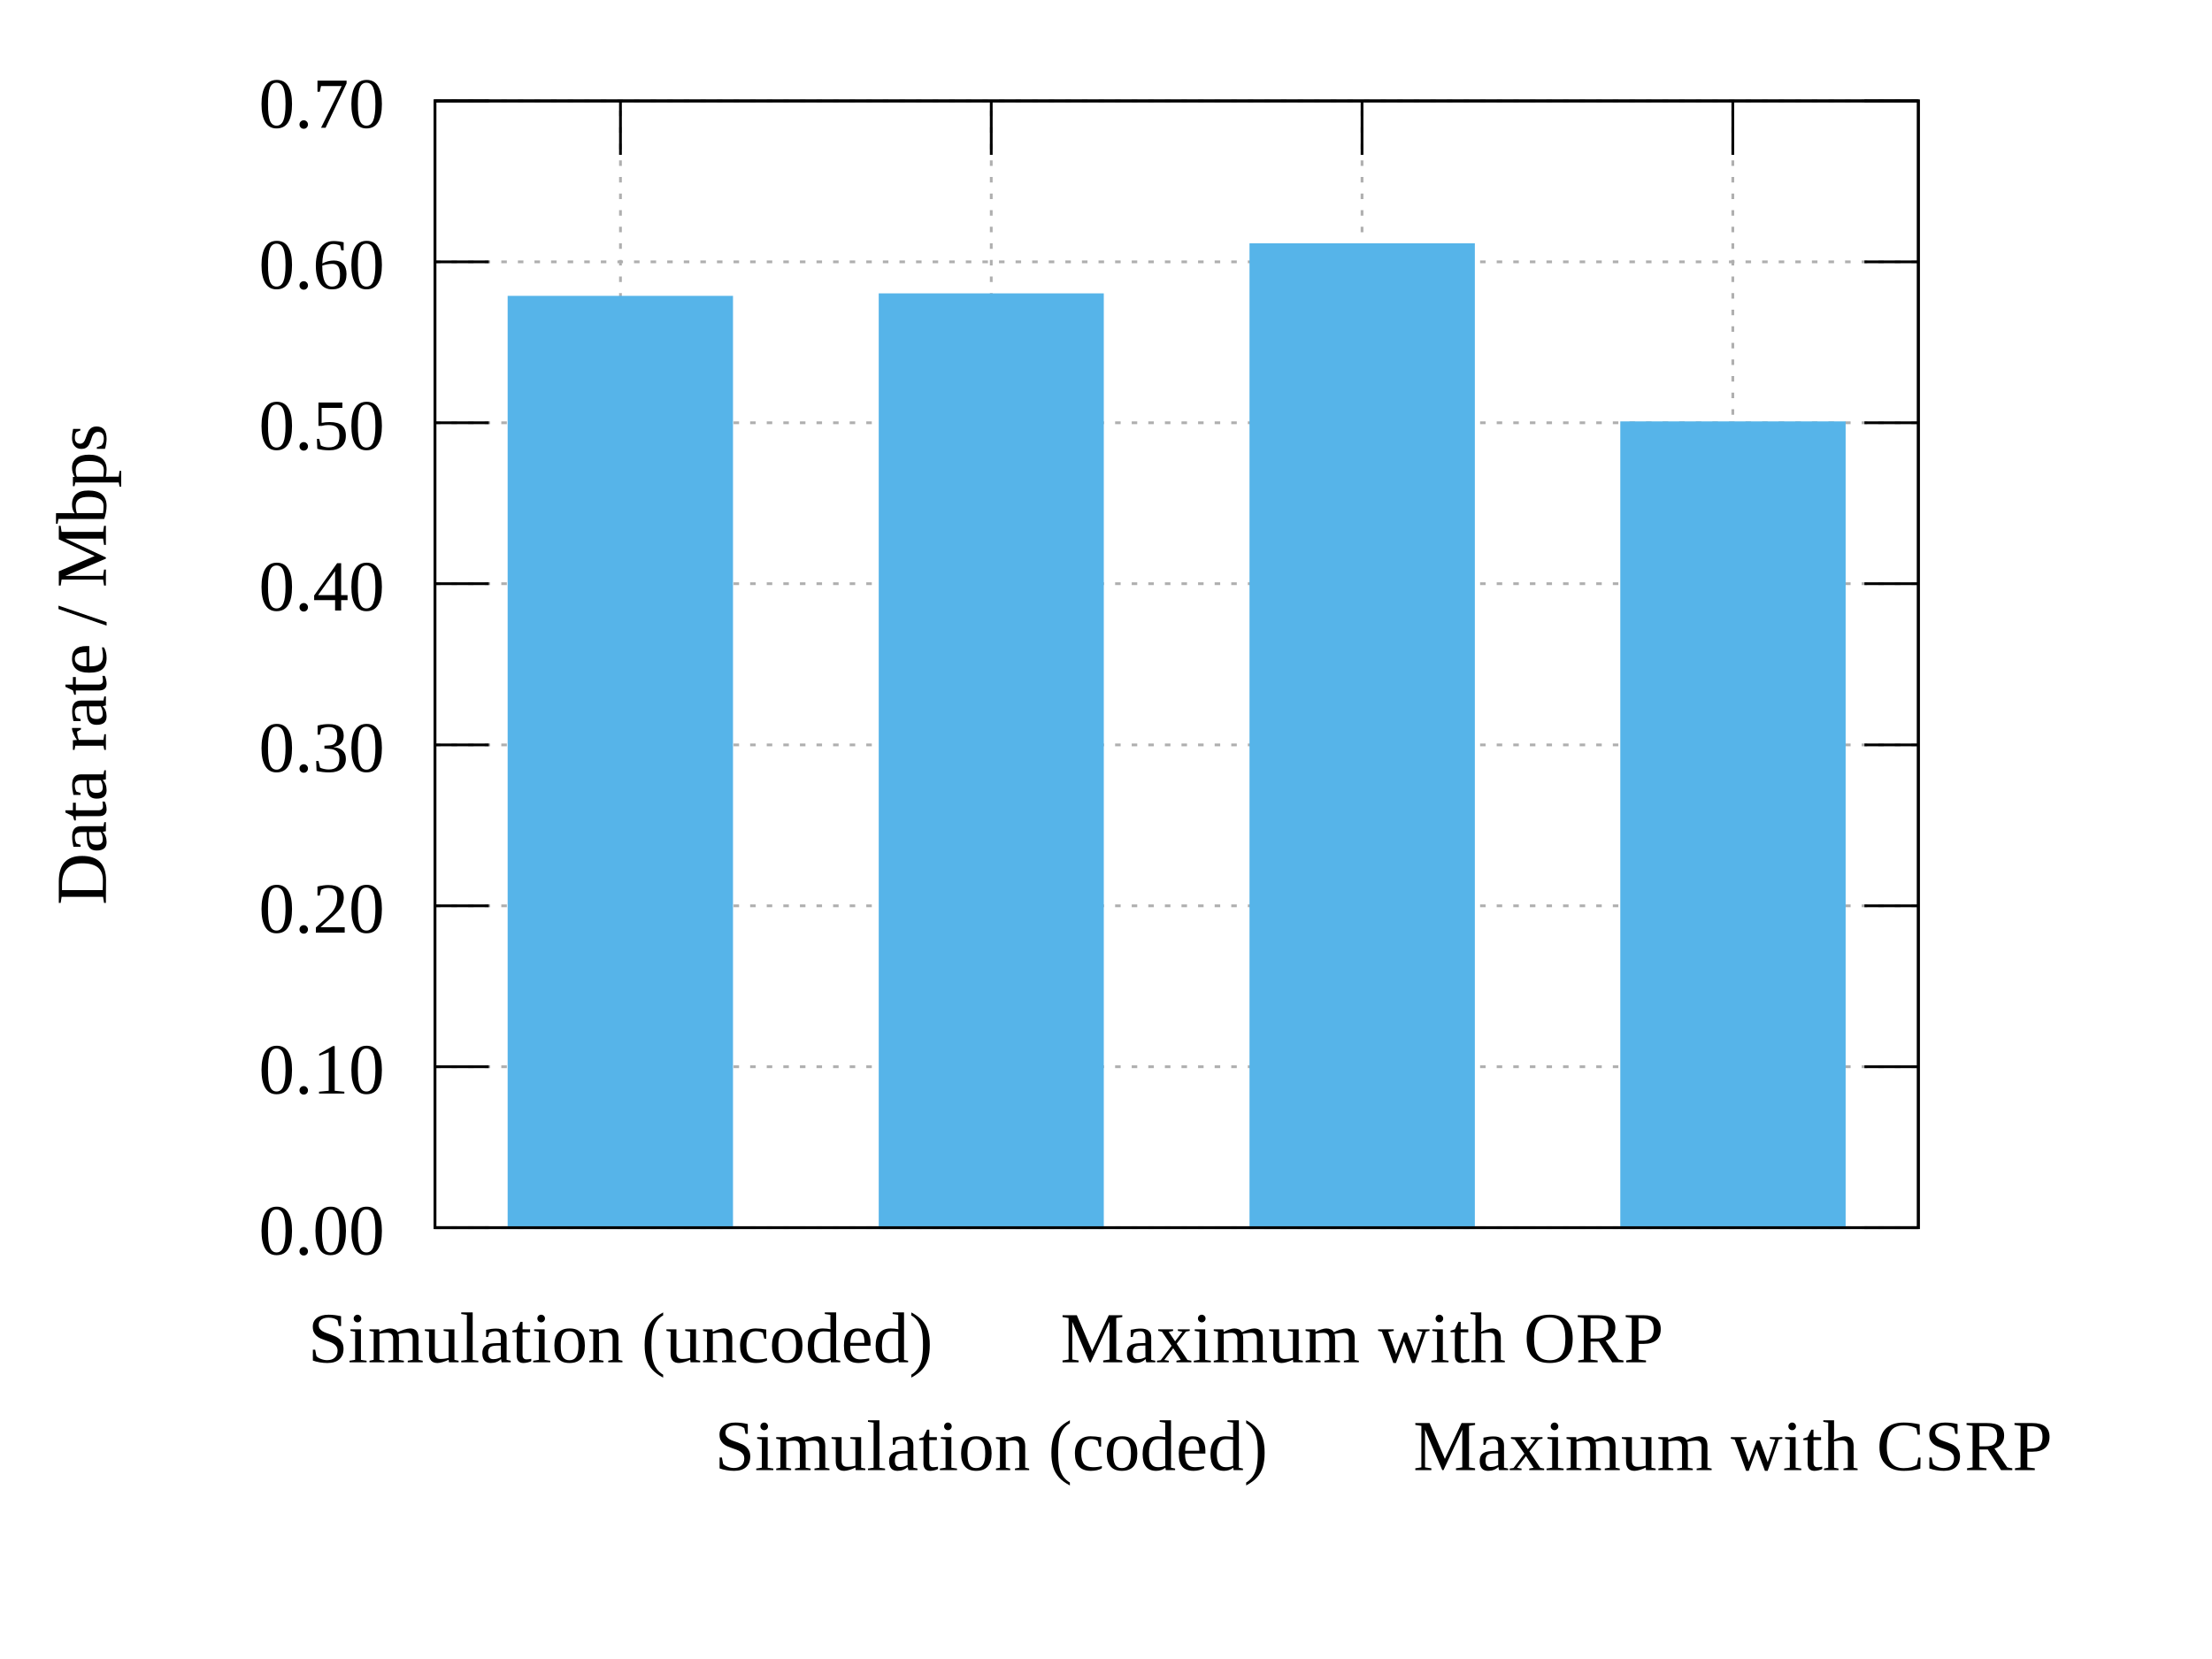
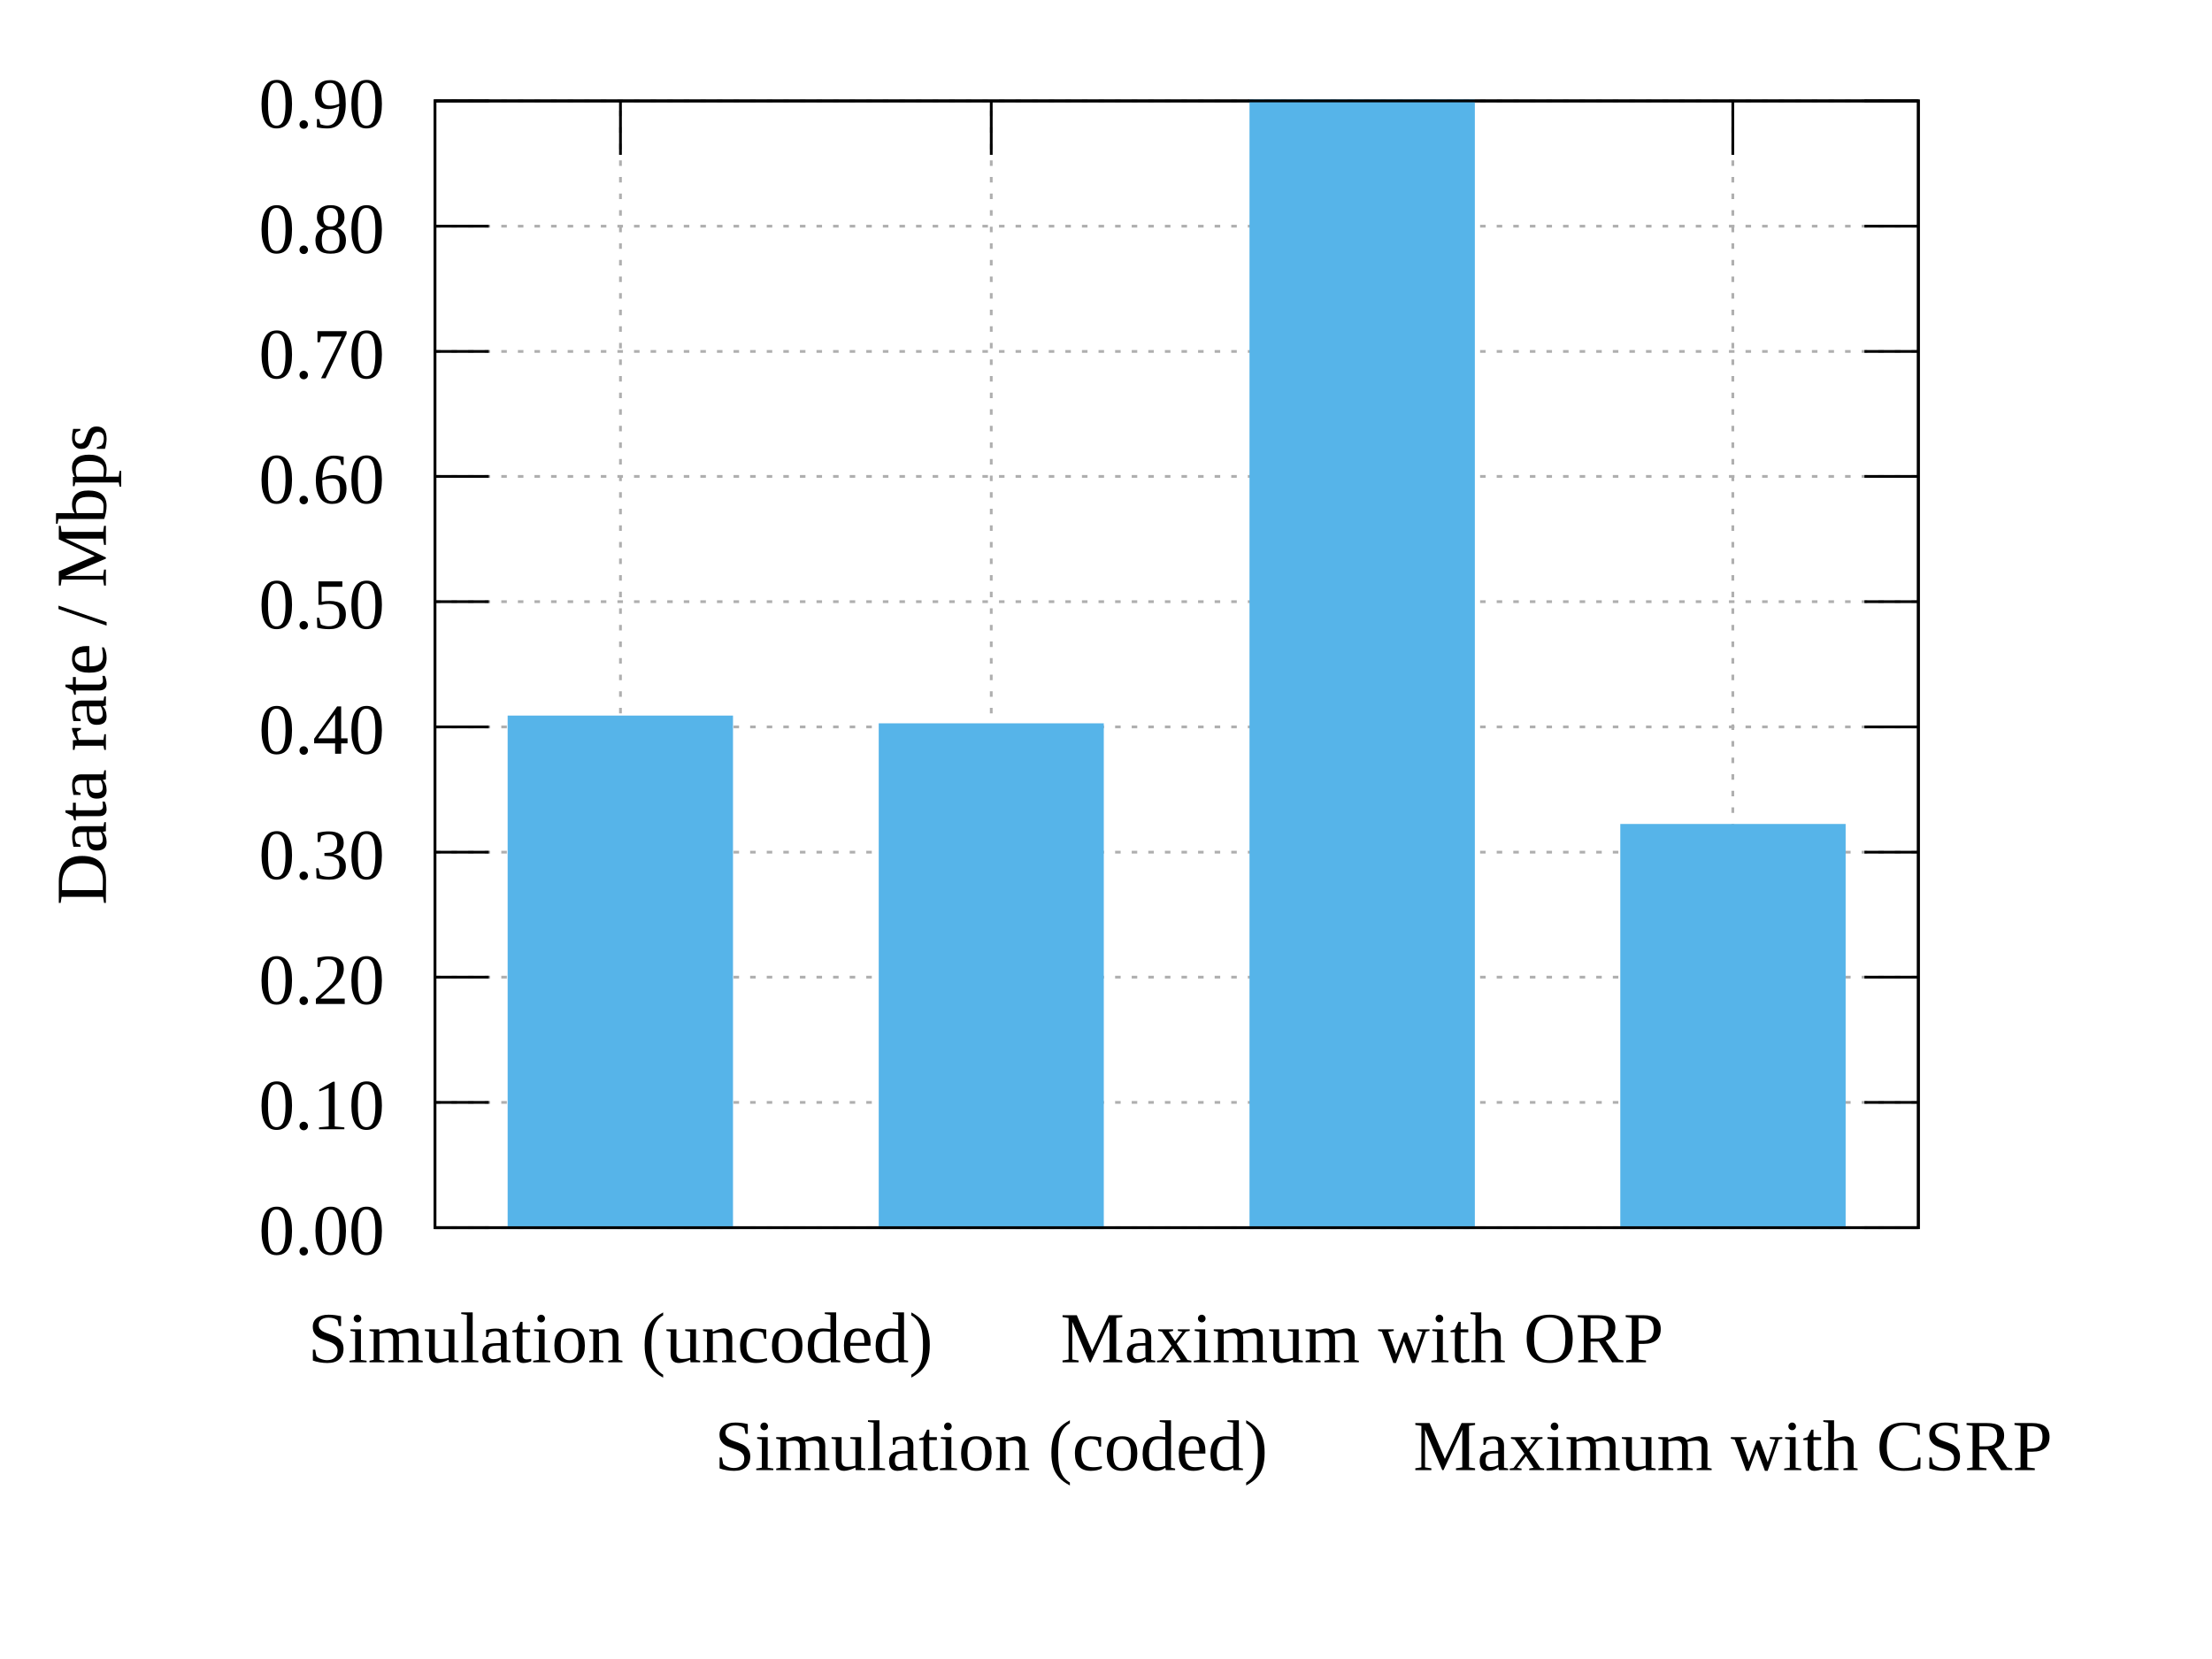
<svg xmlns="http://www.w3.org/2000/svg" xmlns:xlink="http://www.w3.org/1999/xlink" width="800" height="600" viewBox="0 0 800 600">
  <g id="gnuplot_canvas">
    <rect x="0" y="0" width="800" height="600" fill="none" />
    <defs>
      <circle id="gpDot" r="0.5" stroke-width="0.5" />
      <path id="gpPt0" stroke-width="0.103" stroke="currentColor" d="M-1,0 h2 M0,-1 v2" />
      <path id="gpPt1" stroke-width="0.103" stroke="currentColor" d="M-1,-1 L1,1 M1,-1 L-1,1" />
      <path id="gpPt2" stroke-width="0.103" stroke="currentColor" d="M-1,0 L1,0 M0,-1 L0,1 M-1,-1 L1,1 M-1,1 L1,-1" />
      <rect id="gpPt3" stroke-width="0.103" stroke="currentColor" x="-1" y="-1" width="2" height="2" />
      <rect id="gpPt4" stroke-width="0.103" stroke="currentColor" fill="currentColor" x="-1" y="-1" width="2" height="2" />
      <circle id="gpPt5" stroke-width="0.103" stroke="currentColor" cx="0" cy="0" r="1" />
      <use xlink:href="#gpPt5" id="gpPt6" fill="currentColor" stroke="none" />
      <path id="gpPt7" stroke-width="0.103" stroke="currentColor" d="M0,-1.33 L-1.33,0.67 L1.33,0.67 z" />
      <use xlink:href="#gpPt7" id="gpPt8" fill="currentColor" stroke="none" />
      <use xlink:href="#gpPt7" id="gpPt9" stroke="currentColor" transform="rotate(180)" />
      <use xlink:href="#gpPt9" id="gpPt10" fill="currentColor" stroke="none" />
      <use xlink:href="#gpPt3" id="gpPt11" stroke="currentColor" transform="rotate(45)" />
      <use xlink:href="#gpPt11" id="gpPt12" fill="currentColor" stroke="none" />
      <path id="gpPt13" stroke-width="0.103" stroke="currentColor" d="M0,1.330 L1.265,0.411 L0.782,-1.067 L-0.782,-1.076 L-1.265,0.411 z" />
      <use xlink:href="#gpPt13" id="gpPt14" fill="currentColor" stroke="none" />
      <filter id="textbox" filterUnits="objectBoundingBox" x="0" y="0" height="1" width="1">
        <feFlood flood-color="white" flood-opacity="1" result="bgnd" />
        <feComposite in="SourceGraphic" in2="bgnd" operator="atop" />
      </filter>
      <filter id="greybox" filterUnits="objectBoundingBox" x="0" y="0" height="1" width="1">
        <feFlood flood-color="lightgrey" flood-opacity="1" result="grey" />
        <feComposite in="SourceGraphic" in2="grey" operator="atop" />
      </filter>
    </defs>
    <g fill="none" color="white" stroke="currentColor" stroke-width="1.00" stroke-linecap="butt" stroke-linejoin="miter">
</g>
    <g fill="none" color="black" stroke="currentColor" stroke-width="1.00" stroke-linecap="butt" stroke-linejoin="miter">
</g>
    <g fill="none" color="gray" stroke="currentColor" stroke-width="1.00" stroke-linecap="butt" stroke-linejoin="miter">
      <path stroke="rgb(175, 175, 175)" stroke-dasharray="2,4" class="gridline" d="M157.3,444.0 L693.8,444.0  " />
    </g>
    <g fill="none" color="black" stroke="currentColor" stroke-width="1.00" stroke-linecap="butt" stroke-linejoin="miter">
      <path stroke="black" d="M157.3,444.0 L176.8,444.0 M693.8,444.0 L674.3,444.0  " />
      <g transform="translate(139.1,453.7)" stroke="none" fill="black" font-family="Times New Roman" font-size="26.00" text-anchor="end">
        <text>
          <tspan font-family="Times New Roman">0.00</tspan>
        </text>
      </g>
    </g>
    <g fill="none" color="black" stroke="currentColor" stroke-width="1.00" stroke-linecap="butt" stroke-linejoin="miter">
</g>
    <g fill="none" color="gray" stroke="currentColor" stroke-width="1.00" stroke-linecap="butt" stroke-linejoin="miter">
-       <path stroke="rgb(175, 175, 175)" stroke-dasharray="2,4" class="gridline" d="M157.3,385.8 L693.8,385.8  " />
-     </g>
-     <g fill="none" color="black" stroke="currentColor" stroke-width="1.00" stroke-linecap="butt" stroke-linejoin="miter">
-       <path stroke="black" d="M157.3,385.8 L176.8,385.8 M693.8,385.8 L674.3,385.8  " />
-       <g transform="translate(139.1,395.5)" stroke="none" fill="black" font-family="Times New Roman" font-size="26.00" text-anchor="end">
+       <path stroke="rgb(175, 175, 175)" stroke-dasharray="2,4" class="gridline" d="M157.3,398.7 L693.8,398.7  " />
+     </g>
+     <g fill="none" color="black" stroke="currentColor" stroke-width="1.00" stroke-linecap="butt" stroke-linejoin="miter">
+       <path stroke="black" d="M157.3,398.7 L176.8,398.7 M693.8,398.7 L674.3,398.7  " />
+       <g transform="translate(139.1,408.4)" stroke="none" fill="black" font-family="Times New Roman" font-size="26.00" text-anchor="end">
        <text>
          <tspan font-family="Times New Roman">0.10</tspan>
        </text>
      </g>
    </g>
    <g fill="none" color="black" stroke="currentColor" stroke-width="1.00" stroke-linecap="butt" stroke-linejoin="miter">
</g>
    <g fill="none" color="gray" stroke="currentColor" stroke-width="1.00" stroke-linecap="butt" stroke-linejoin="miter">
-       <path stroke="rgb(175, 175, 175)" stroke-dasharray="2,4" class="gridline" d="M157.3,327.6 L693.8,327.6  " />
-     </g>
-     <g fill="none" color="black" stroke="currentColor" stroke-width="1.00" stroke-linecap="butt" stroke-linejoin="miter">
-       <path stroke="black" d="M157.3,327.6 L176.8,327.6 M693.8,327.6 L674.3,327.6  " />
-       <g transform="translate(139.1,337.3)" stroke="none" fill="black" font-family="Times New Roman" font-size="26.00" text-anchor="end">
+       <path stroke="rgb(175, 175, 175)" stroke-dasharray="2,4" class="gridline" d="M157.3,353.4 L693.8,353.4  " />
+     </g>
+     <g fill="none" color="black" stroke="currentColor" stroke-width="1.00" stroke-linecap="butt" stroke-linejoin="miter">
+       <path stroke="black" d="M157.3,353.4 L176.8,353.4 M693.8,353.4 L674.3,353.4  " />
+       <g transform="translate(139.1,363.1)" stroke="none" fill="black" font-family="Times New Roman" font-size="26.00" text-anchor="end">
        <text>
          <tspan font-family="Times New Roman">0.20</tspan>
        </text>
      </g>
    </g>
    <g fill="none" color="black" stroke="currentColor" stroke-width="1.00" stroke-linecap="butt" stroke-linejoin="miter">
</g>
    <g fill="none" color="gray" stroke="currentColor" stroke-width="1.00" stroke-linecap="butt" stroke-linejoin="miter">
-       <path stroke="rgb(175, 175, 175)" stroke-dasharray="2,4" class="gridline" d="M157.3,269.4 L693.8,269.4  " />
-     </g>
-     <g fill="none" color="black" stroke="currentColor" stroke-width="1.00" stroke-linecap="butt" stroke-linejoin="miter">
-       <path stroke="black" d="M157.3,269.4 L176.8,269.4 M693.8,269.4 L674.3,269.4  " />
-       <g transform="translate(139.1,279.1)" stroke="none" fill="black" font-family="Times New Roman" font-size="26.00" text-anchor="end">
+       <path stroke="rgb(175, 175, 175)" stroke-dasharray="2,4" class="gridline" d="M157.3,308.2 L693.8,308.2  " />
+     </g>
+     <g fill="none" color="black" stroke="currentColor" stroke-width="1.00" stroke-linecap="butt" stroke-linejoin="miter">
+       <path stroke="black" d="M157.3,308.2 L176.8,308.2 M693.8,308.2 L674.3,308.2  " />
+       <g transform="translate(139.1,317.9)" stroke="none" fill="black" font-family="Times New Roman" font-size="26.00" text-anchor="end">
        <text>
          <tspan font-family="Times New Roman">0.30</tspan>
        </text>
      </g>
    </g>
    <g fill="none" color="black" stroke="currentColor" stroke-width="1.00" stroke-linecap="butt" stroke-linejoin="miter">
</g>
    <g fill="none" color="gray" stroke="currentColor" stroke-width="1.00" stroke-linecap="butt" stroke-linejoin="miter">
-       <path stroke="rgb(175, 175, 175)" stroke-dasharray="2,4" class="gridline" d="M157.3,211.1 L693.8,211.1  " />
-     </g>
-     <g fill="none" color="black" stroke="currentColor" stroke-width="1.00" stroke-linecap="butt" stroke-linejoin="miter">
-       <path stroke="black" d="M157.3,211.1 L176.8,211.1 M693.8,211.1 L674.3,211.1  " />
-       <g transform="translate(139.1,220.8)" stroke="none" fill="black" font-family="Times New Roman" font-size="26.00" text-anchor="end">
+       <path stroke="rgb(175, 175, 175)" stroke-dasharray="2,4" class="gridline" d="M157.3,262.9 L693.8,262.9  " />
+     </g>
+     <g fill="none" color="black" stroke="currentColor" stroke-width="1.00" stroke-linecap="butt" stroke-linejoin="miter">
+       <path stroke="black" d="M157.3,262.9 L176.8,262.9 M693.8,262.9 L674.3,262.9  " />
+       <g transform="translate(139.1,272.6)" stroke="none" fill="black" font-family="Times New Roman" font-size="26.00" text-anchor="end">
        <text>
          <tspan font-family="Times New Roman">0.40</tspan>
        </text>
      </g>
    </g>
    <g fill="none" color="black" stroke="currentColor" stroke-width="1.00" stroke-linecap="butt" stroke-linejoin="miter">
</g>
    <g fill="none" color="gray" stroke="currentColor" stroke-width="1.00" stroke-linecap="butt" stroke-linejoin="miter">
-       <path stroke="rgb(175, 175, 175)" stroke-dasharray="2,4" class="gridline" d="M157.3,152.9 L693.8,152.9  " />
-     </g>
-     <g fill="none" color="black" stroke="currentColor" stroke-width="1.00" stroke-linecap="butt" stroke-linejoin="miter">
-       <path stroke="black" d="M157.3,152.9 L176.8,152.9 M693.8,152.9 L674.3,152.9  " />
-       <g transform="translate(139.1,162.6)" stroke="none" fill="black" font-family="Times New Roman" font-size="26.00" text-anchor="end">
+       <path stroke="rgb(175, 175, 175)" stroke-dasharray="2,4" class="gridline" d="M157.3,217.6 L693.8,217.6  " />
+     </g>
+     <g fill="none" color="black" stroke="currentColor" stroke-width="1.00" stroke-linecap="butt" stroke-linejoin="miter">
+       <path stroke="black" d="M157.3,217.6 L176.8,217.6 M693.8,217.6 L674.3,217.6  " />
+       <g transform="translate(139.1,227.3)" stroke="none" fill="black" font-family="Times New Roman" font-size="26.00" text-anchor="end">
        <text>
          <tspan font-family="Times New Roman">0.50</tspan>
        </text>
      </g>
    </g>
    <g fill="none" color="black" stroke="currentColor" stroke-width="1.00" stroke-linecap="butt" stroke-linejoin="miter">
</g>
    <g fill="none" color="gray" stroke="currentColor" stroke-width="1.00" stroke-linecap="butt" stroke-linejoin="miter">
-       <path stroke="rgb(175, 175, 175)" stroke-dasharray="2,4" class="gridline" d="M157.3,94.7 L693.8,94.7  " />
-     </g>
-     <g fill="none" color="black" stroke="currentColor" stroke-width="1.00" stroke-linecap="butt" stroke-linejoin="miter">
-       <path stroke="black" d="M157.3,94.7 L176.8,94.7 M693.8,94.7 L674.3,94.7  " />
-       <g transform="translate(139.1,104.4)" stroke="none" fill="black" font-family="Times New Roman" font-size="26.00" text-anchor="end">
+       <path stroke="rgb(175, 175, 175)" stroke-dasharray="2,4" class="gridline" d="M157.3,172.3 L693.8,172.3  " />
+     </g>
+     <g fill="none" color="black" stroke="currentColor" stroke-width="1.00" stroke-linecap="butt" stroke-linejoin="miter">
+       <path stroke="black" d="M157.3,172.3 L176.8,172.3 M693.8,172.3 L674.3,172.3  " />
+       <g transform="translate(139.1,182.0)" stroke="none" fill="black" font-family="Times New Roman" font-size="26.00" text-anchor="end">
        <text>
          <tspan font-family="Times New Roman">0.60</tspan>
+         </text>
+       </g>
+     </g>
+     <g fill="none" color="black" stroke="currentColor" stroke-width="1.00" stroke-linecap="butt" stroke-linejoin="miter">
+ </g>
+     <g fill="none" color="gray" stroke="currentColor" stroke-width="1.00" stroke-linecap="butt" stroke-linejoin="miter">
+       <path stroke="rgb(175, 175, 175)" stroke-dasharray="2,4" class="gridline" d="M157.3,127.1 L693.8,127.1  " />
+     </g>
+     <g fill="none" color="black" stroke="currentColor" stroke-width="1.00" stroke-linecap="butt" stroke-linejoin="miter">
+       <path stroke="black" d="M157.3,127.1 L176.8,127.1 M693.8,127.1 L674.3,127.1  " />
+       <g transform="translate(139.1,136.8)" stroke="none" fill="black" font-family="Times New Roman" font-size="26.00" text-anchor="end">
+         <text>
+           <tspan font-family="Times New Roman">0.70</tspan>
+         </text>
+       </g>
+     </g>
+     <g fill="none" color="black" stroke="currentColor" stroke-width="1.00" stroke-linecap="butt" stroke-linejoin="miter">
+ </g>
+     <g fill="none" color="gray" stroke="currentColor" stroke-width="1.00" stroke-linecap="butt" stroke-linejoin="miter">
+       <path stroke="rgb(175, 175, 175)" stroke-dasharray="2,4" class="gridline" d="M157.3,81.8 L693.8,81.8  " />
+     </g>
+     <g fill="none" color="black" stroke="currentColor" stroke-width="1.00" stroke-linecap="butt" stroke-linejoin="miter">
+       <path stroke="black" d="M157.3,81.8 L176.8,81.8 M693.8,81.8 L674.3,81.8  " />
+       <g transform="translate(139.1,91.5)" stroke="none" fill="black" font-family="Times New Roman" font-size="26.00" text-anchor="end">
+         <text>
+           <tspan font-family="Times New Roman">0.80</tspan>
        </text>
      </g>
    </g>
    <g fill="none" color="black" stroke="currentColor" stroke-width="1.00" stroke-linecap="butt" stroke-linejoin="miter">
</g>
    <g fill="none" color="gray" stroke="currentColor" stroke-width="1.00" stroke-linecap="butt" stroke-linejoin="miter">
      <path stroke="rgb(175, 175, 175)" stroke-dasharray="2,4" class="gridline" d="M157.3,36.5 L693.8,36.5  " />
    </g>
    <g fill="none" color="black" stroke="currentColor" stroke-width="1.00" stroke-linecap="butt" stroke-linejoin="miter">
      <path stroke="black" d="M157.3,36.5 L176.8,36.5 M693.8,36.5 L674.3,36.5  " />
      <g transform="translate(139.1,46.2)" stroke="none" fill="black" font-family="Times New Roman" font-size="26.00" text-anchor="end">
        <text>
-           <tspan font-family="Times New Roman">0.70</tspan>
+           <tspan font-family="Times New Roman">0.90</tspan>
        </text>
      </g>
    </g>
    <g fill="none" color="black" stroke="currentColor" stroke-width="1.00" stroke-linecap="butt" stroke-linejoin="miter">
</g>
    <g fill="none" color="gray" stroke="currentColor" stroke-width="1.00" stroke-linecap="butt" stroke-linejoin="miter">
      <path stroke="rgb(175, 175, 175)" stroke-dasharray="2,4" class="gridline" d="M224.4,444.0 L224.4,36.5  " />
    </g>
    <g fill="none" color="black" stroke="currentColor" stroke-width="1.00" stroke-linecap="butt" stroke-linejoin="miter">
      <path stroke="black" d="M224.4,444.0 L224.4,424.5 M224.4,36.5 L224.4,56.0  " />
      <g transform="translate(224.4,492.7)" stroke="none" fill="black" font-family="Times New Roman" font-size="26.00" text-anchor="middle">
        <text>
          <tspan font-family="Times New Roman">Simulation (uncoded)</tspan>
        </text>
      </g>
    </g>
    <g fill="none" color="black" stroke="currentColor" stroke-width="1.00" stroke-linecap="butt" stroke-linejoin="miter">
</g>
    <g fill="none" color="gray" stroke="currentColor" stroke-width="1.00" stroke-linecap="butt" stroke-linejoin="miter">
      <path stroke="rgb(175, 175, 175)" stroke-dasharray="2,4" class="gridline" d="M358.5,444.0 L358.5,36.5  " />
    </g>
    <g fill="none" color="black" stroke="currentColor" stroke-width="1.00" stroke-linecap="butt" stroke-linejoin="miter">
      <path stroke="black" d="M358.5,444.0 L358.5,424.5 M358.5,36.5 L358.5,56.0  " />
      <g transform="translate(358.5,492.7)" stroke="none" fill="black" font-family="Times New Roman" font-size="26.00" text-anchor="middle">
        <text />
      </g>
      <g transform="translate(358.5,531.7)" stroke="none" fill="black" font-family="Times New Roman" font-size="26.00" text-anchor="middle">
        <text>
          <tspan font-family="Times New Roman">Simulation (coded)</tspan>
        </text>
      </g>
    </g>
    <g fill="none" color="black" stroke="currentColor" stroke-width="1.00" stroke-linecap="butt" stroke-linejoin="miter">
</g>
    <g fill="none" color="gray" stroke="currentColor" stroke-width="1.00" stroke-linecap="butt" stroke-linejoin="miter">
      <path stroke="rgb(175, 175, 175)" stroke-dasharray="2,4" class="gridline" d="M492.6,444.0 L492.6,36.5  " />
    </g>
    <g fill="none" color="black" stroke="currentColor" stroke-width="1.00" stroke-linecap="butt" stroke-linejoin="miter">
      <path stroke="black" d="M492.6,444.0 L492.6,424.5 M492.6,36.5 L492.6,56.0  " />
      <g transform="translate(492.6,492.7)" stroke="none" fill="black" font-family="Times New Roman" font-size="26.00" text-anchor="middle">
        <text>
          <tspan font-family="Times New Roman">Maximum with ORP</tspan>
        </text>
      </g>
    </g>
    <g fill="none" color="black" stroke="currentColor" stroke-width="1.00" stroke-linecap="butt" stroke-linejoin="miter">
</g>
    <g fill="none" color="gray" stroke="currentColor" stroke-width="1.00" stroke-linecap="butt" stroke-linejoin="miter">
      <path stroke="rgb(175, 175, 175)" stroke-dasharray="2,4" class="gridline" d="M626.7,444.0 L626.7,56.0 L626.7,36.5  " />
    </g>
    <g fill="none" color="black" stroke="currentColor" stroke-width="1.00" stroke-linecap="butt" stroke-linejoin="miter">
      <path stroke="black" d="M626.7,444.0 L626.7,424.5 M626.7,36.5 L626.7,56.0  " />
      <g transform="translate(626.7,492.7)" stroke="none" fill="black" font-family="Times New Roman" font-size="26.00" text-anchor="middle">
        <text />
      </g>
      <g transform="translate(626.7,531.7)" stroke="none" fill="black" font-family="Times New Roman" font-size="26.00" text-anchor="middle">
        <text>
          <tspan font-family="Times New Roman">Maximum with CSRP</tspan>
        </text>
      </g>
    </g>
    <g fill="none" color="black" stroke="currentColor" stroke-width="1.00" stroke-linecap="butt" stroke-linejoin="miter">
</g>
    <g fill="none" color="black" stroke="currentColor" stroke-width="1.00" stroke-linecap="butt" stroke-linejoin="miter">
      <path stroke="black" d="M157.3,36.5 L157.3,444.0 L693.8,444.0 L693.8,36.5 L157.3,36.5 Z  " />
    </g>
    <g fill="none" color="black" stroke="currentColor" stroke-width="1.00" stroke-linecap="butt" stroke-linejoin="miter">
      <g transform="translate(38.3,240.3) rotate(270)" stroke="none" fill="black" font-family="Times New Roman" font-size="26.00" text-anchor="middle">
        <text>
          <tspan font-family="Times New Roman">Data rate / Mbps</tspan>
        </text>
      </g>
    </g>
    <g fill="none" color="black" stroke="currentColor" stroke-width="1.00" stroke-linecap="butt" stroke-linejoin="miter">
      <g transform="translate(425.5,582.4)" stroke="none" fill="black" font-family="Times New Roman" font-size="26.00" text-anchor="middle">
        <text>
          <tspan font-family="Times New Roman"> </tspan>
        </text>
      </g>
    </g>
    <g fill="none" color="black" stroke="currentColor" stroke-width="1.00" stroke-linecap="butt" stroke-linejoin="miter">
</g>
    <g id="gnuplot_plot_1">
      <g fill="none" color="black" stroke="currentColor" stroke-width="1.00" stroke-linecap="butt" stroke-linejoin="miter">
        <g stroke="none" shape-rendering="crispEdges">
-           <polygon fill="rgb( 86, 180, 233)" points="184.1,444.0 264.7,444.0 264.7,107.4 184.1,107.4 " />
-         </g>
-         <path stroke="rgb( 86, 180, 233)" d="M184.1,444.0 L184.1,107.5 L264.6,107.5 L264.6,444.0 L184.1,444.0 Z  " />
-         <g stroke="none" shape-rendering="crispEdges">
-           <polygon fill="rgb( 86, 180, 233)" points="318.3,444.0 398.8,444.0 398.8,106.5 318.3,106.5 " />
-         </g>
-         <path stroke="rgb( 86, 180, 233)" d="M318.3,444.0 L318.3,106.6 L398.7,106.6 L398.7,444.0 L318.3,444.0 Z  " />
-         <g stroke="none" shape-rendering="crispEdges">
-           <polygon fill="rgb( 86, 180, 233)" points="452.4,444.0 533.0,444.0 533.0,88.4 452.4,88.4 " />
-         </g>
-         <path stroke="rgb( 86, 180, 233)" d="M452.4,444.0 L452.4,88.5 L532.9,88.5 L532.9,444.0 L452.4,444.0 Z  " />
-         <g stroke="none" shape-rendering="crispEdges">
-           <polygon fill="rgb( 86, 180, 233)" points="586.5,444.0 667.1,444.0 667.1,152.8 586.5,152.8 " />
-         </g>
-         <path stroke="rgb( 86, 180, 233)" d="M586.5,444.0 L586.5,152.9 L667.0,152.9 L667.0,444.0 L586.5,444.0 Z  " />
+           <polygon fill="rgb( 86, 180, 233)" points="184.1,444.0 264.7,444.0 264.7,259.2 184.1,259.2 " />
+         </g>
+         <path stroke="rgb( 86, 180, 233)" d="M184.1,444.0 L184.1,259.3 L264.6,259.3 L264.6,444.0 L184.1,444.0 Z  " />
+         <g stroke="none" shape-rendering="crispEdges">
+           <polygon fill="rgb( 86, 180, 233)" points="318.3,444.0 398.8,444.0 398.8,262.0 318.3,262.0 " />
+         </g>
+         <path stroke="rgb( 86, 180, 233)" d="M318.3,444.0 L318.3,262.1 L398.7,262.1 L398.7,444.0 L318.3,444.0 Z  " />
+         <g stroke="none" shape-rendering="crispEdges">
+           <polygon fill="rgb( 86, 180, 233)" points="452.4,444.0 533.0,444.0 533.0,36.4 452.4,36.4 " />
+         </g>
+         <path stroke="rgb( 86, 180, 233)" d="M452.4,444.0 L452.4,36.5 L532.9,36.5 L532.9,444.0 L452.4,444.0 Z  " />
+         <g stroke="none" shape-rendering="crispEdges">
+           <polygon fill="rgb( 86, 180, 233)" points="586.5,444.0 667.1,444.0 667.1,298.4 586.5,298.4 " />
+         </g>
+         <path stroke="rgb( 86, 180, 233)" d="M586.5,444.0 L586.5,298.5 L667.0,298.5 L667.0,444.0 L586.5,444.0 Z  " />
      </g>
    </g>
    <g fill="none" color="white" stroke="rgb( 86, 180, 233)" stroke-width="2.00" stroke-linecap="butt" stroke-linejoin="miter">
</g>
    <g fill="none" color="black" stroke="currentColor" stroke-width="2.00" stroke-linecap="butt" stroke-linejoin="miter">
</g>
    <g fill="none" color="black" stroke="black" stroke-width="1.00" stroke-linecap="butt" stroke-linejoin="miter">
</g>
    <g fill="none" color="black" stroke="currentColor" stroke-width="1.00" stroke-linecap="butt" stroke-linejoin="miter">
      <path stroke="black" d="M157.3,36.5 L157.3,444.0 L693.8,444.0 L693.8,36.5 L157.3,36.5 Z  " />
    </g>
    <g fill="none" color="black" stroke="currentColor" stroke-width="1.00" stroke-linecap="butt" stroke-linejoin="miter">
</g>
  </g>
</svg>
